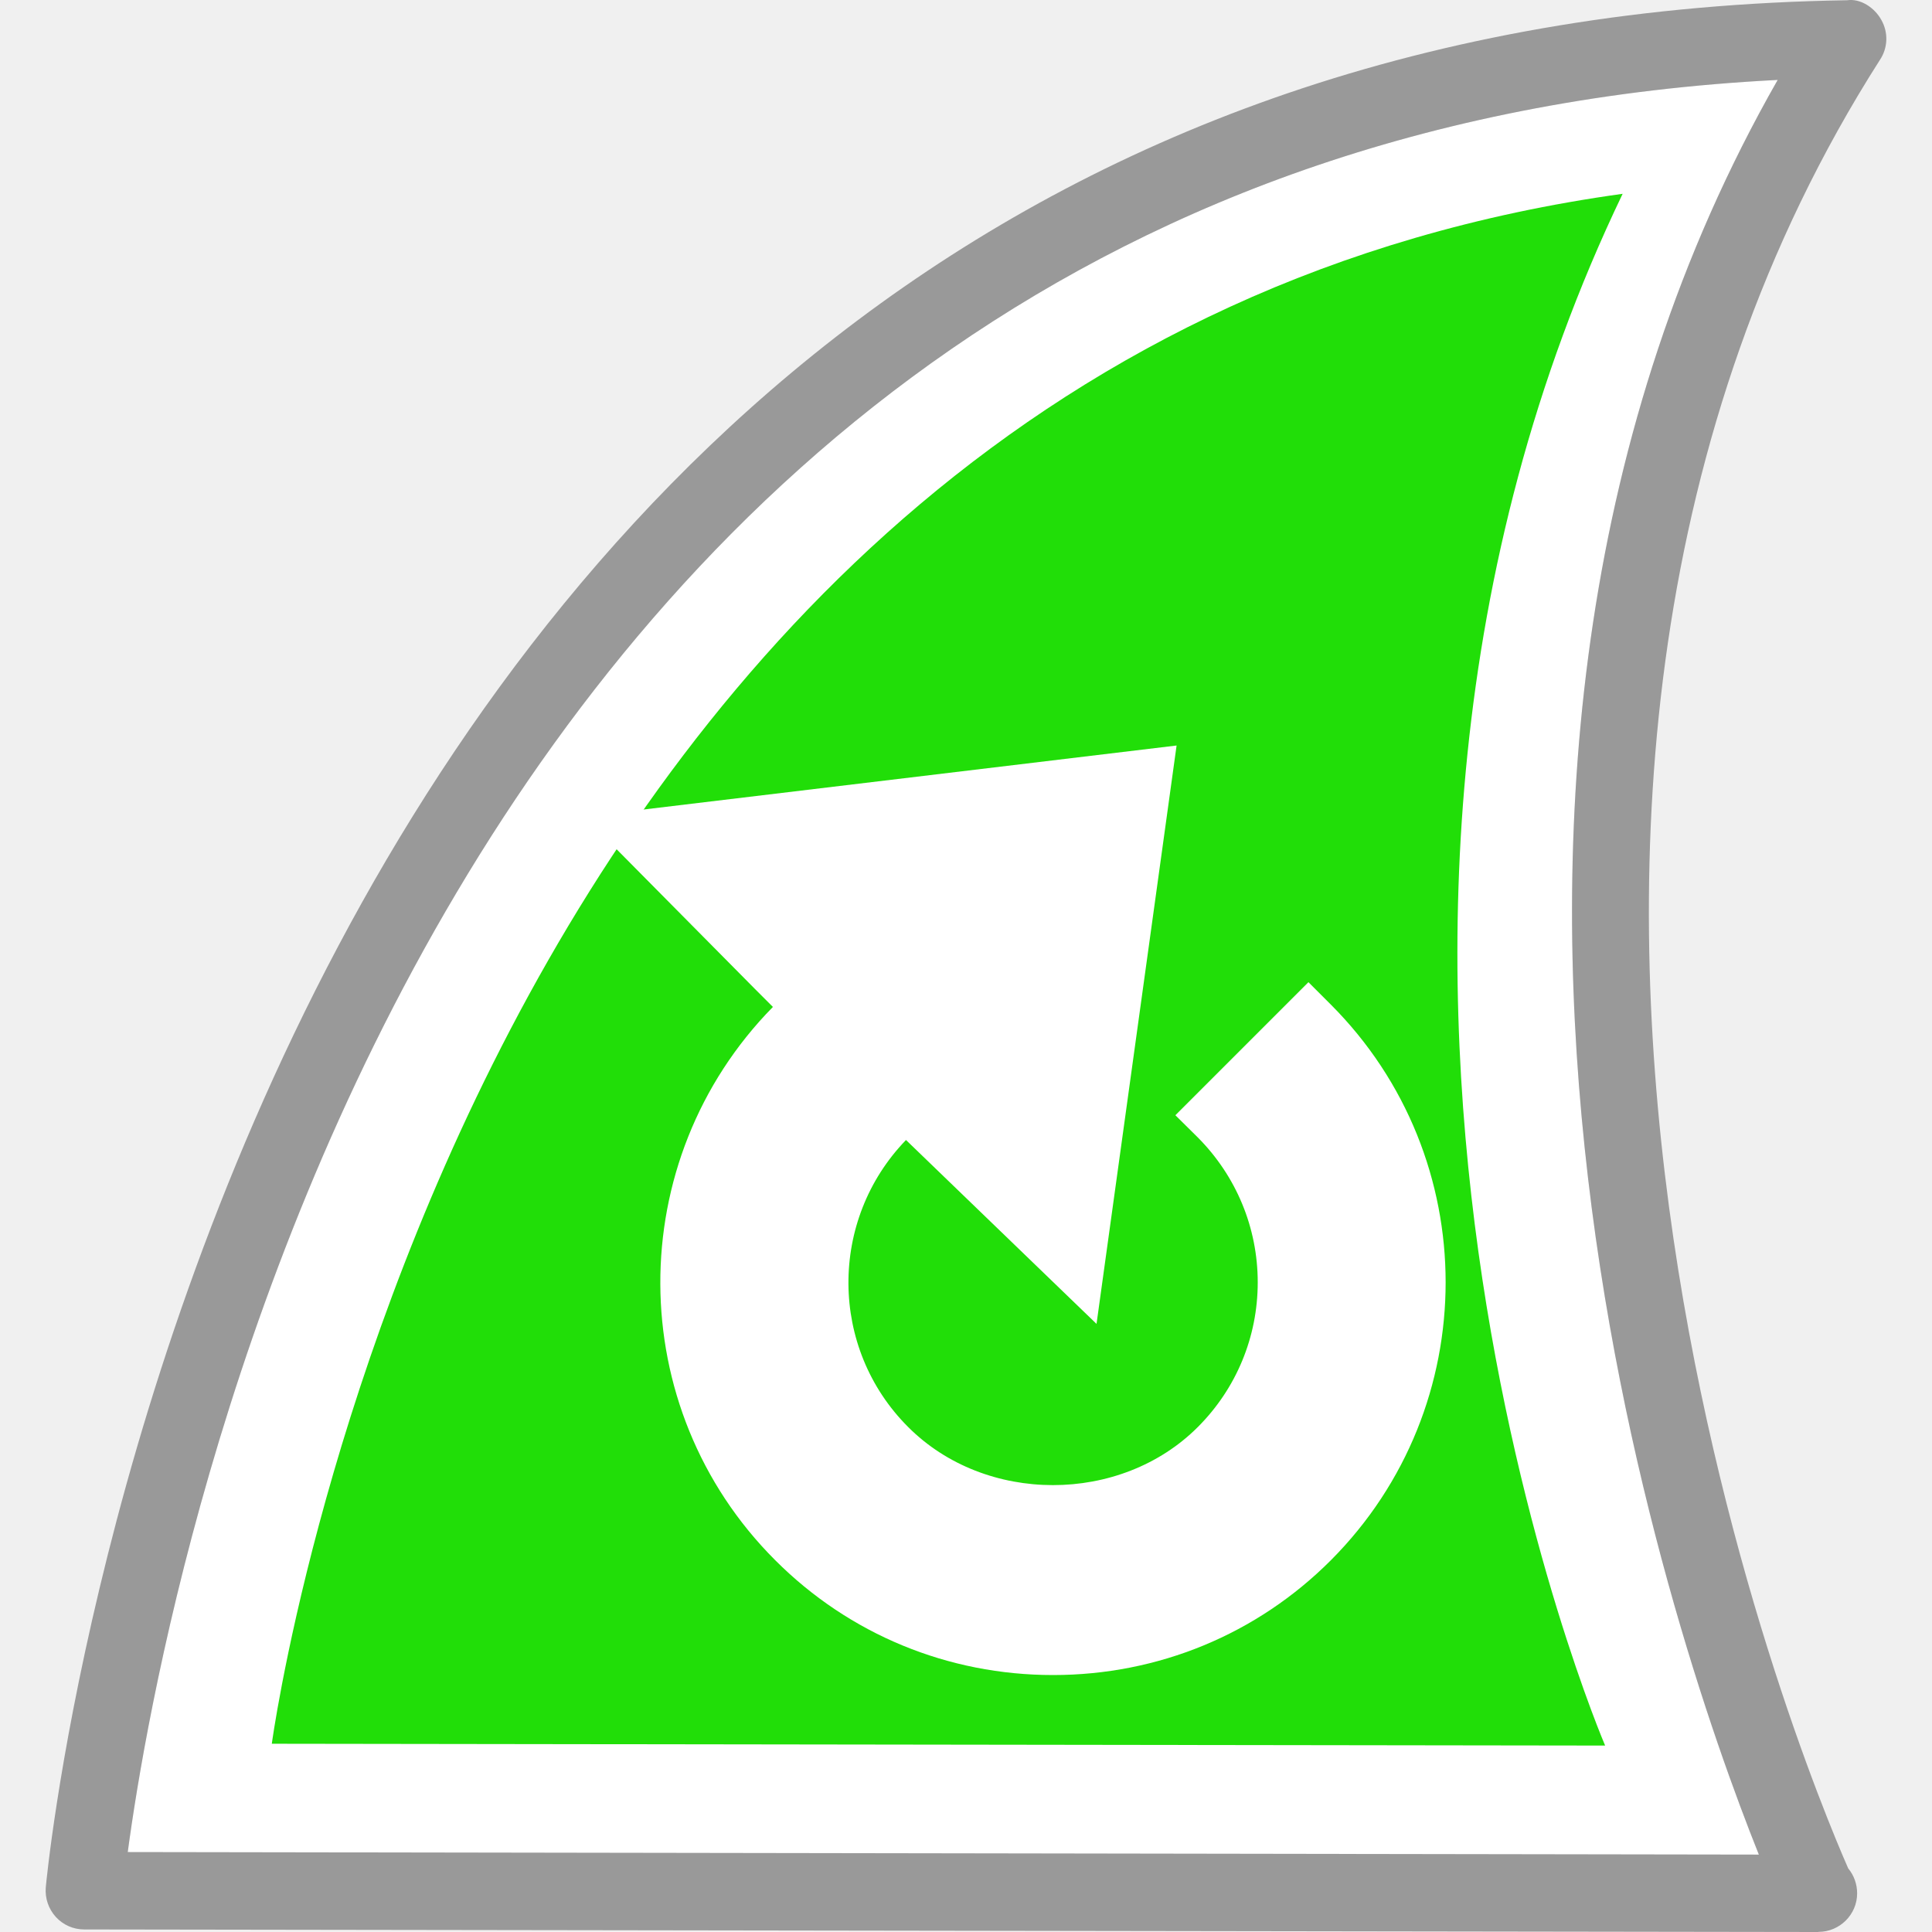
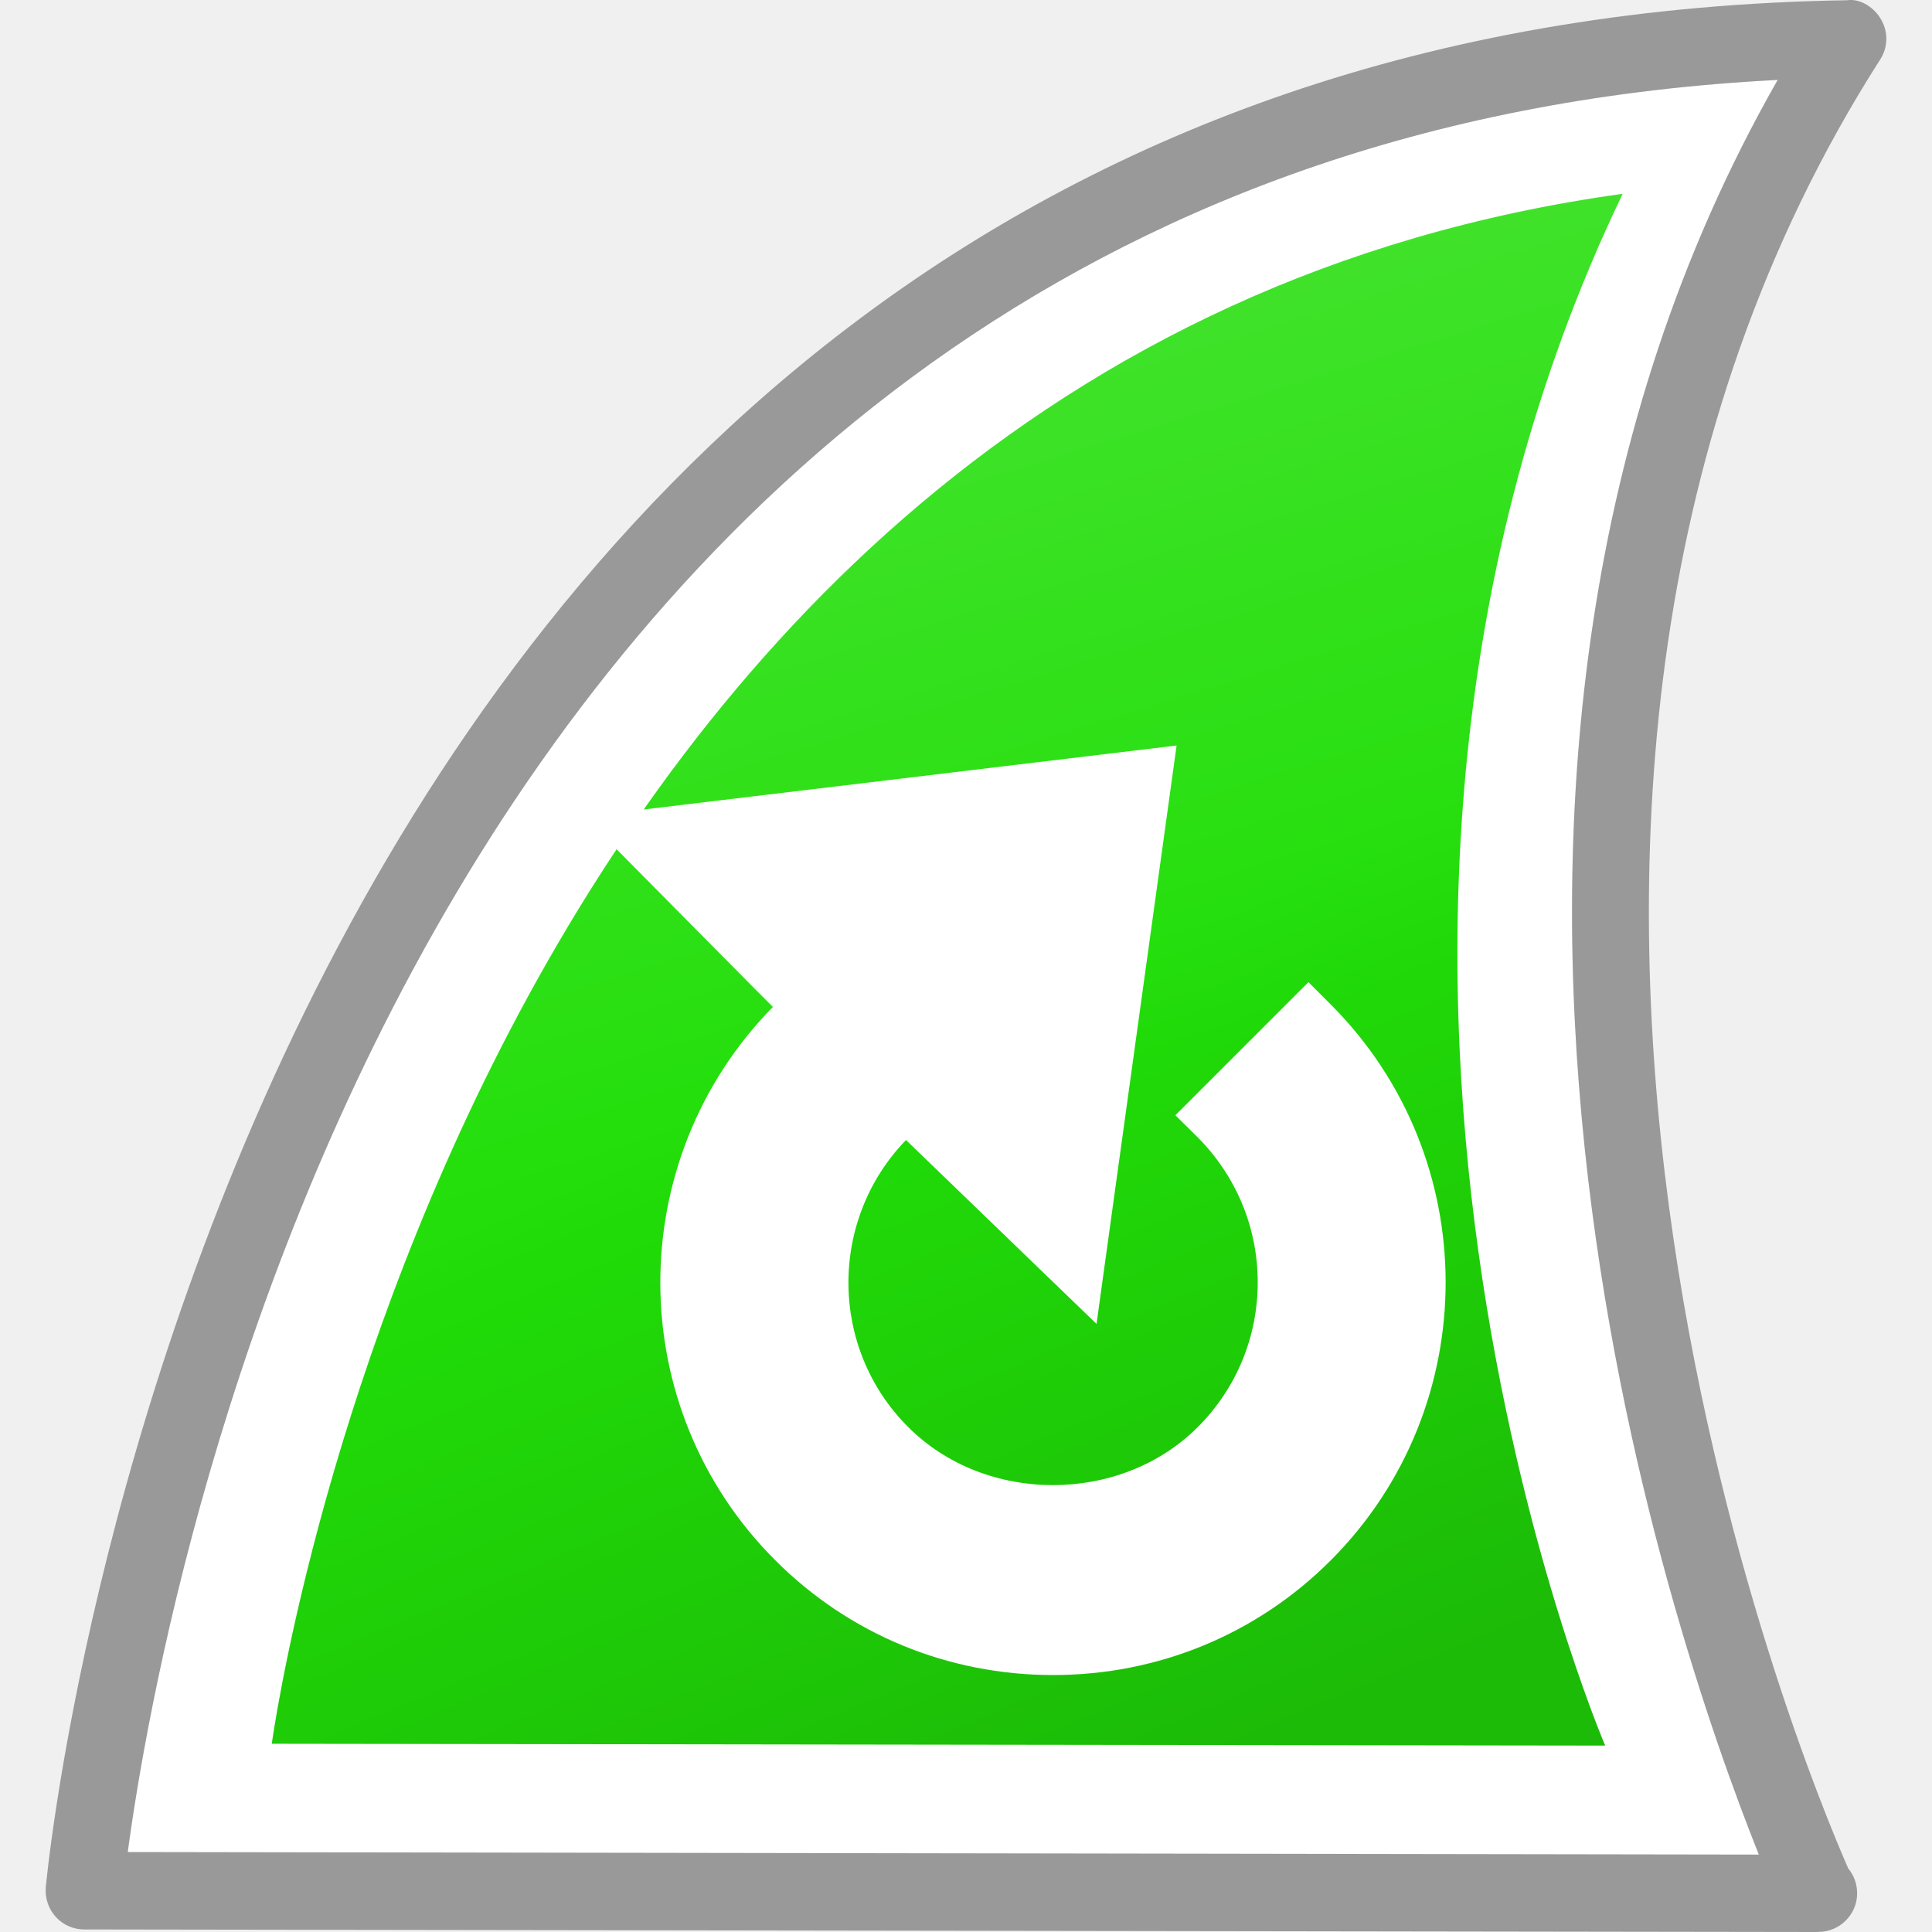
- <svg xmlns="http://www.w3.org/2000/svg" version="1.1" id="svg548" x="0px" y="0px" width="16px" height="16px" viewBox="0 0 16 16" enable-background="new 0 0 16 16" xml:space="preserve">
-   <path fill="none" enable-background="new    " d="M0,0" />
-   <g>
-     <path fill="#FFFFFF" d="M1.058,15.338l13.508,0.021c-0.736-1.84-3.164-8.883,0.156-14.697C3.471,1.236,1.353,13.141,1.058,15.338z" />
-     <g>
-       <g>
-         <path fill="#999999" d="M15.049,16L15.049,16L0.698,15.979c-0.09,0-0.175-0.037-0.236-0.104c-0.06-0.066-0.09-0.154-0.083-0.243     c0.013-0.155,1.469-15.418,14.918-15.63c0.11-0.016,0.227,0.06,0.284,0.164c0.058,0.103,0.054,0.229-0.011,0.328     c-3.946,6.179-0.629,14.148-0.264,14.979c0.047,0.057,0.074,0.129,0.074,0.207c0,0.176-0.145,0.319-0.32,0.319     C15.059,16,15.055,16,15.049,16z M1.058,15.338l13.508,0.021c-0.736-1.84-3.164-8.883,0.156-14.697     C3.471,1.236,1.353,13.141,1.058,15.338z" />
+ <svg xmlns="http://www.w3.org/2000/svg" xmlns:xlink="http://www.w3.org/1999/xlink" version="1.1" id="svg548" x="0px" y="0px" width="16px" height="16px" viewBox="0 0 16 16" enable-background="new 0 0 16 16" xml:space="preserve">
+   <defs id="defs3783">
+     <linearGradient xlink:href="#linearGradient4506" id="linearGradient4512" x1="11.5" y1="14" x2="9" y2="8" gradientUnits="userSpaceOnUse" />
+     <linearGradient id="linearGradient4506">
+       <stop style="stop-color:#000000;stop-opacity:0.158;" offset="0" id="stop4508" />
+       <stop style="stop-color:#000000;stop-opacity:0;" offset="1" id="stop4510" />
+     </linearGradient>
+     <linearGradient xlink:href="#linearGradient4514" id="linearGradient4520" x1="10" y1="1.5" x2="12" y2="8" gradientUnits="userSpaceOnUse" />
+     <linearGradient id="linearGradient4514">
+       <stop style="stop-color:#ffffff;stop-opacity:0.158;" offset="0" id="stop4516" />
+       <stop style="stop-color:#ffffff;stop-opacity:0;" offset="1" id="stop4518" />
+     </linearGradient>
+   </defs>
+   <path fill="none" enable-background="new    " d="M0,0" id="path3763" />
+   <g id="g3780">
+     <path fill="#FFFFFF" d="M1.058,15.338l13.508,0.021c-0.736-1.84-3.164-8.883,0.156-14.697C3.471,1.236,1.353,13.141,1.058,15.338z" id="path3765" />
+     <g id="g3772">
+       <g id="g3769">
+         <path fill="#999999" d="M15.049,16L15.049,16L0.698,15.979c-0.09,0-0.175-0.037-0.236-0.104c-0.06-0.066-0.09-0.154-0.083-0.243     c0.013-0.155,1.469-15.418,14.918-15.63c0.11-0.016,0.227,0.06,0.284,0.164c0.058,0.103,0.054,0.229-0.011,0.328     c-3.946,6.179-0.629,14.148-0.264,14.979c0.047,0.057,0.074,0.129,0.074,0.207c0,0.176-0.145,0.319-0.32,0.319     C15.059,16,15.055,16,15.049,16z M1.058,15.338l13.508,0.021c-0.736-1.84-3.164-8.883,0.156-14.697     C3.471,1.236,1.353,13.141,1.058,15.338z" id="path3767" />
      </g>
-       <path id="path2995_5_" fill="#21DE08" d="    M2.251,14.441c0,0,1.542-11.5,11.187-12.836c-2.992,6.23-0.145,12.851-0.145,12.851L2.251,14.441z" />
+       <path id="path2995_5_" fill="#21de08" d="m 2.251,14.441 c 0,0 1.542,-11.5 11.187,-12.836 -2.992,6.23 -0.145,12.851 -0.145,12.851 z" style="display:inline" />
+       <path id="path4502" d="m 2.251,14.441 c 0,0 1.543,-11.499 11.188,-12.837 -2.991,6.231 -0.145,12.852 -0.145,12.852 z" style="display:inline;fill:url(#linearGradient4512);fill-opacity:1" />
+       <path style="display:inline;fill:url(#linearGradient4520);fill-opacity:1" d="m 2.251,14.441 c 0,0 1.543,-11.499 11.188,-12.837 -2.991,6.231 -0.145,12.852 -0.145,12.852 z" id="path4504" />
    </g>
-     <g>
-       <g>
-         <path fill="#FFFFFF" d="M11.021,8.319l-0.185-0.185L9.734,9.236L9.92,9.42c0.318,0.32,0.496,0.747,0.496,1.2     s-0.178,0.88-0.496,1.198c-0.641,0.642-1.76,0.641-2.399,0c-0.655-0.654-0.658-1.715-0.018-2.377l1.578,1.523l0.663-4.79     L4.839,6.763L6.252,8.19l0.149,0.149c-1.249,1.271-1.244,3.32,0.019,4.582c0.613,0.614,1.431,0.951,2.301,0.951     c0.87,0,1.688-0.337,2.301-0.951C12.289,11.65,12.289,9.588,11.021,8.319z" />
+     <g id="g3778">
+       <g id="g3776">
+         <path fill="#FFFFFF" d="M11.021,8.319l-0.185-0.185L9.734,9.236L9.92,9.42c0.318,0.32,0.496,0.747,0.496,1.2     s-0.178,0.88-0.496,1.198c-0.641,0.642-1.76,0.641-2.399,0c-0.655-0.654-0.658-1.715-0.018-2.377l1.578,1.523l0.663-4.79     L4.839,6.763L6.252,8.19l0.149,0.149c-1.249,1.271-1.244,3.32,0.019,4.582c0.613,0.614,1.431,0.951,2.301,0.951     c0.87,0,1.688-0.337,2.301-0.951C12.289,11.65,12.289,9.588,11.021,8.319z" id="path3774" />
      </g>
    </g>
  </g>
</svg>
